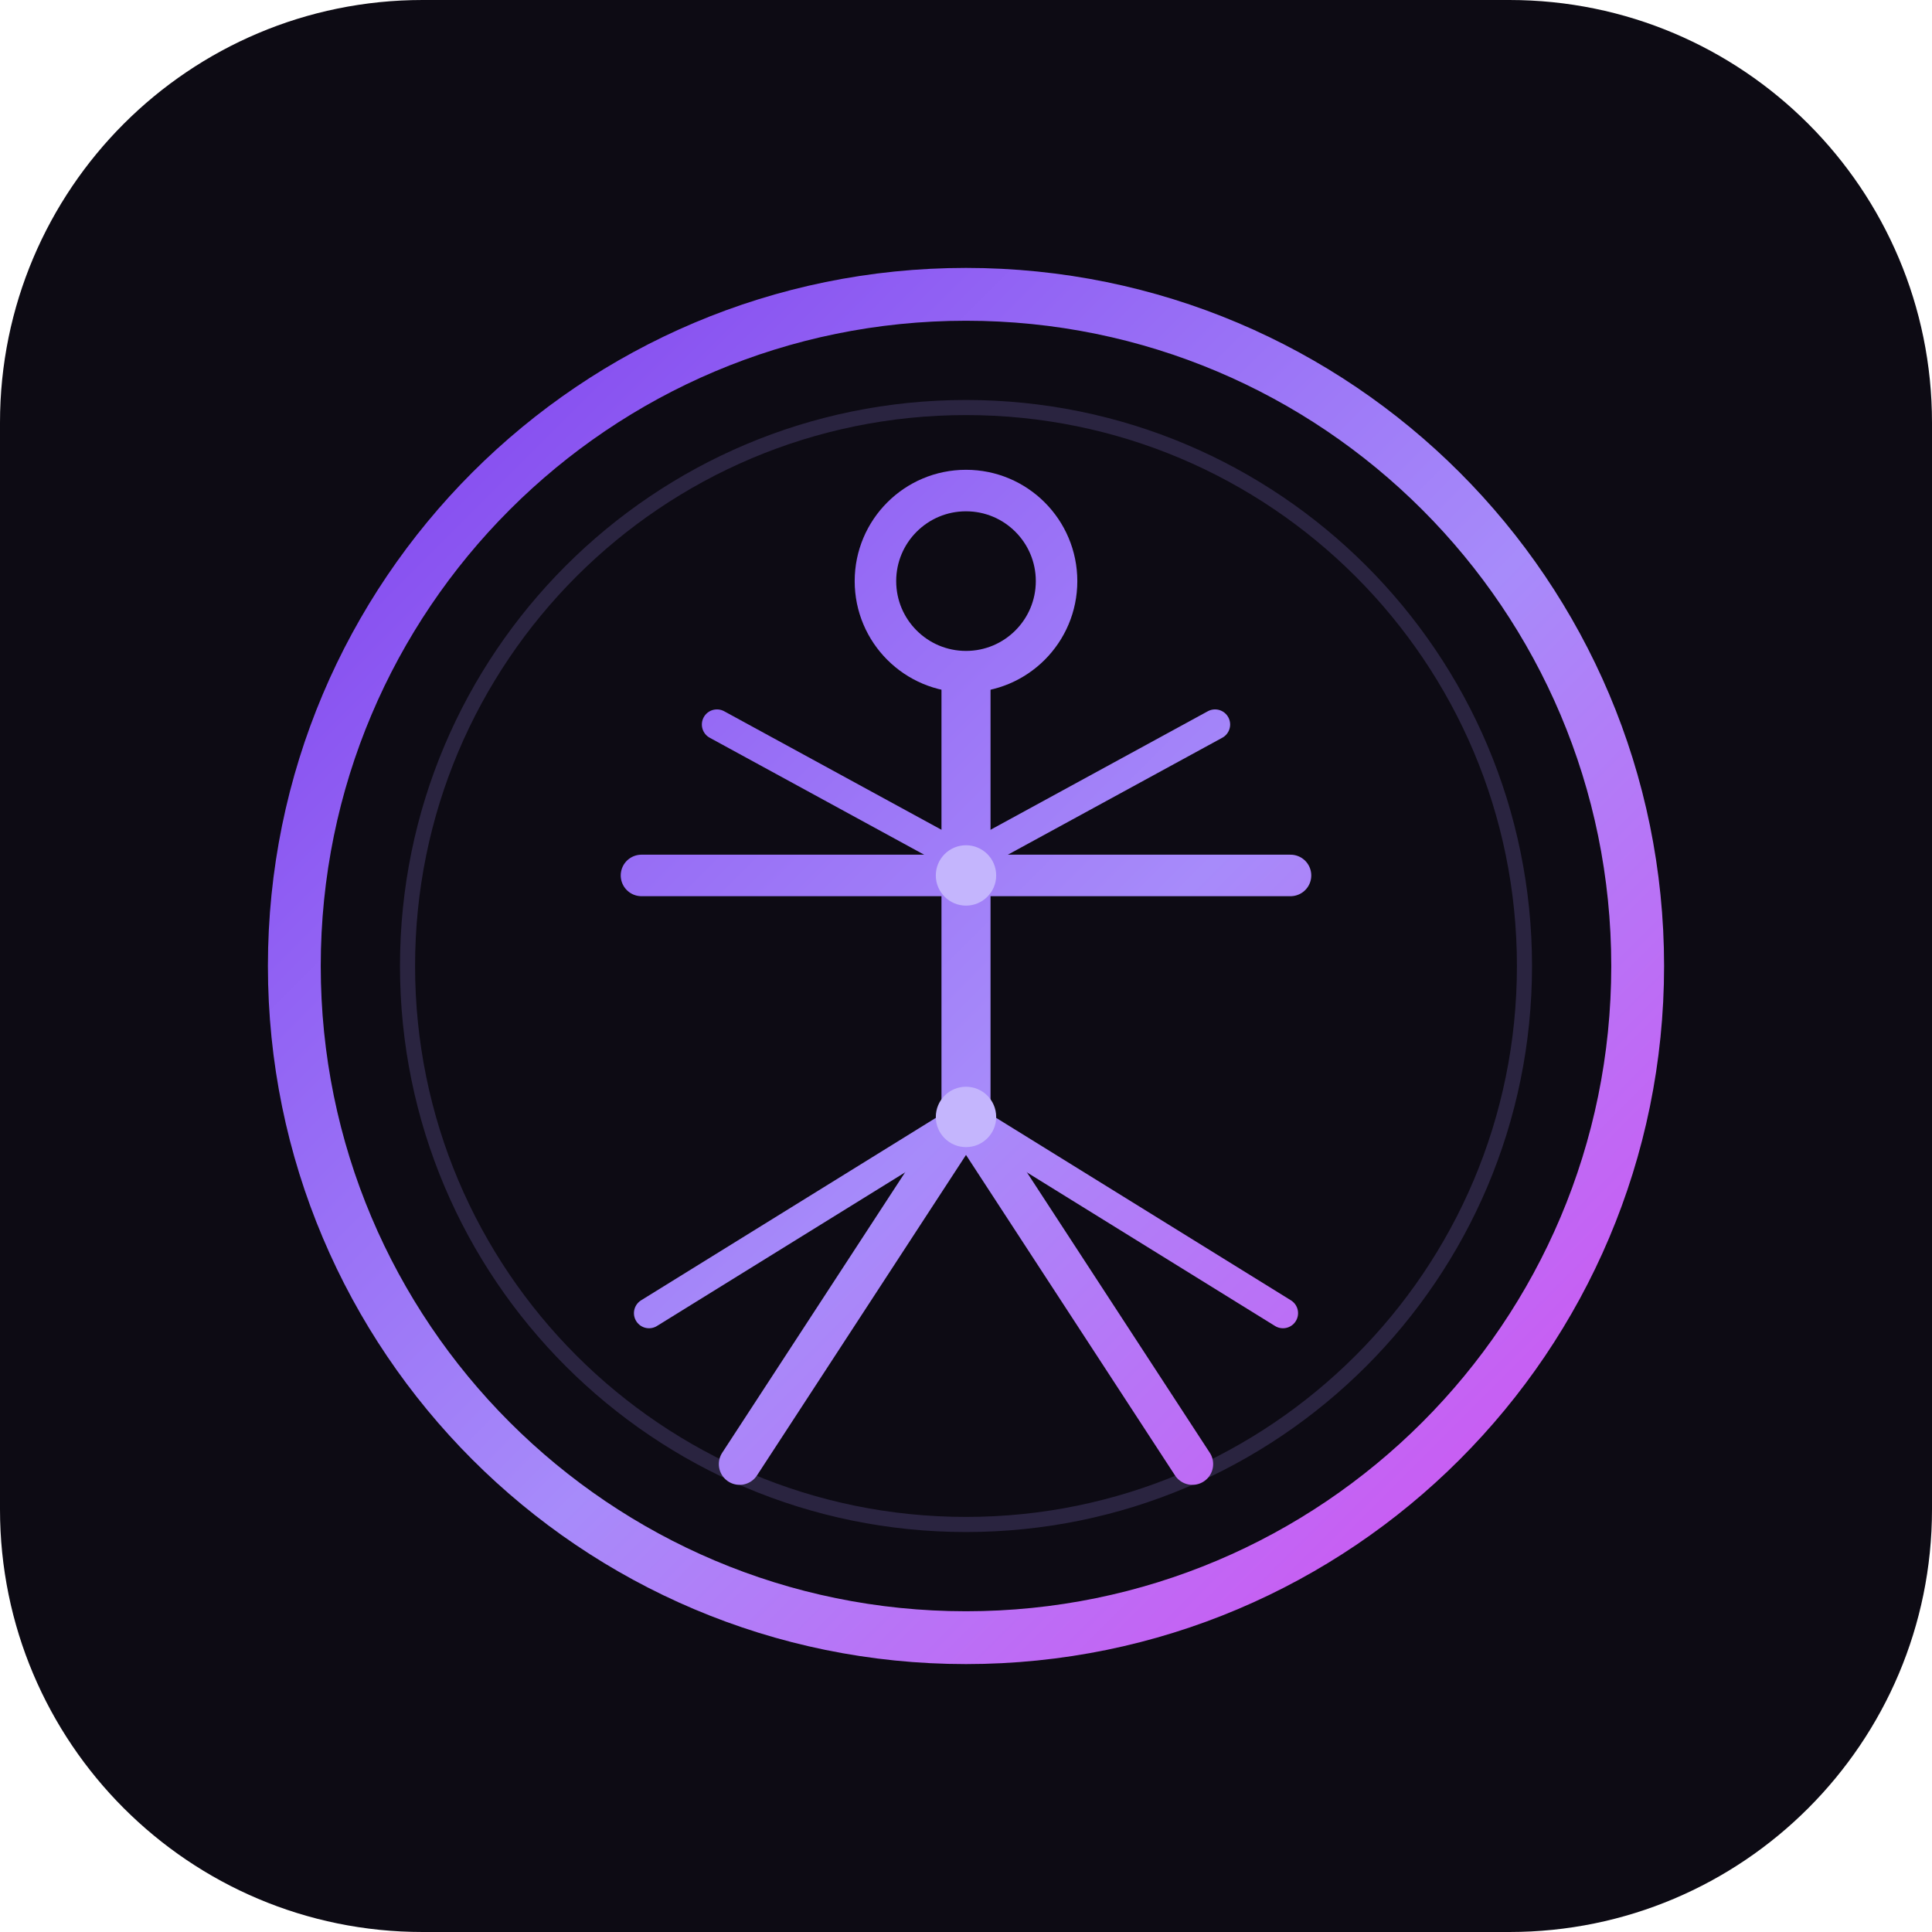
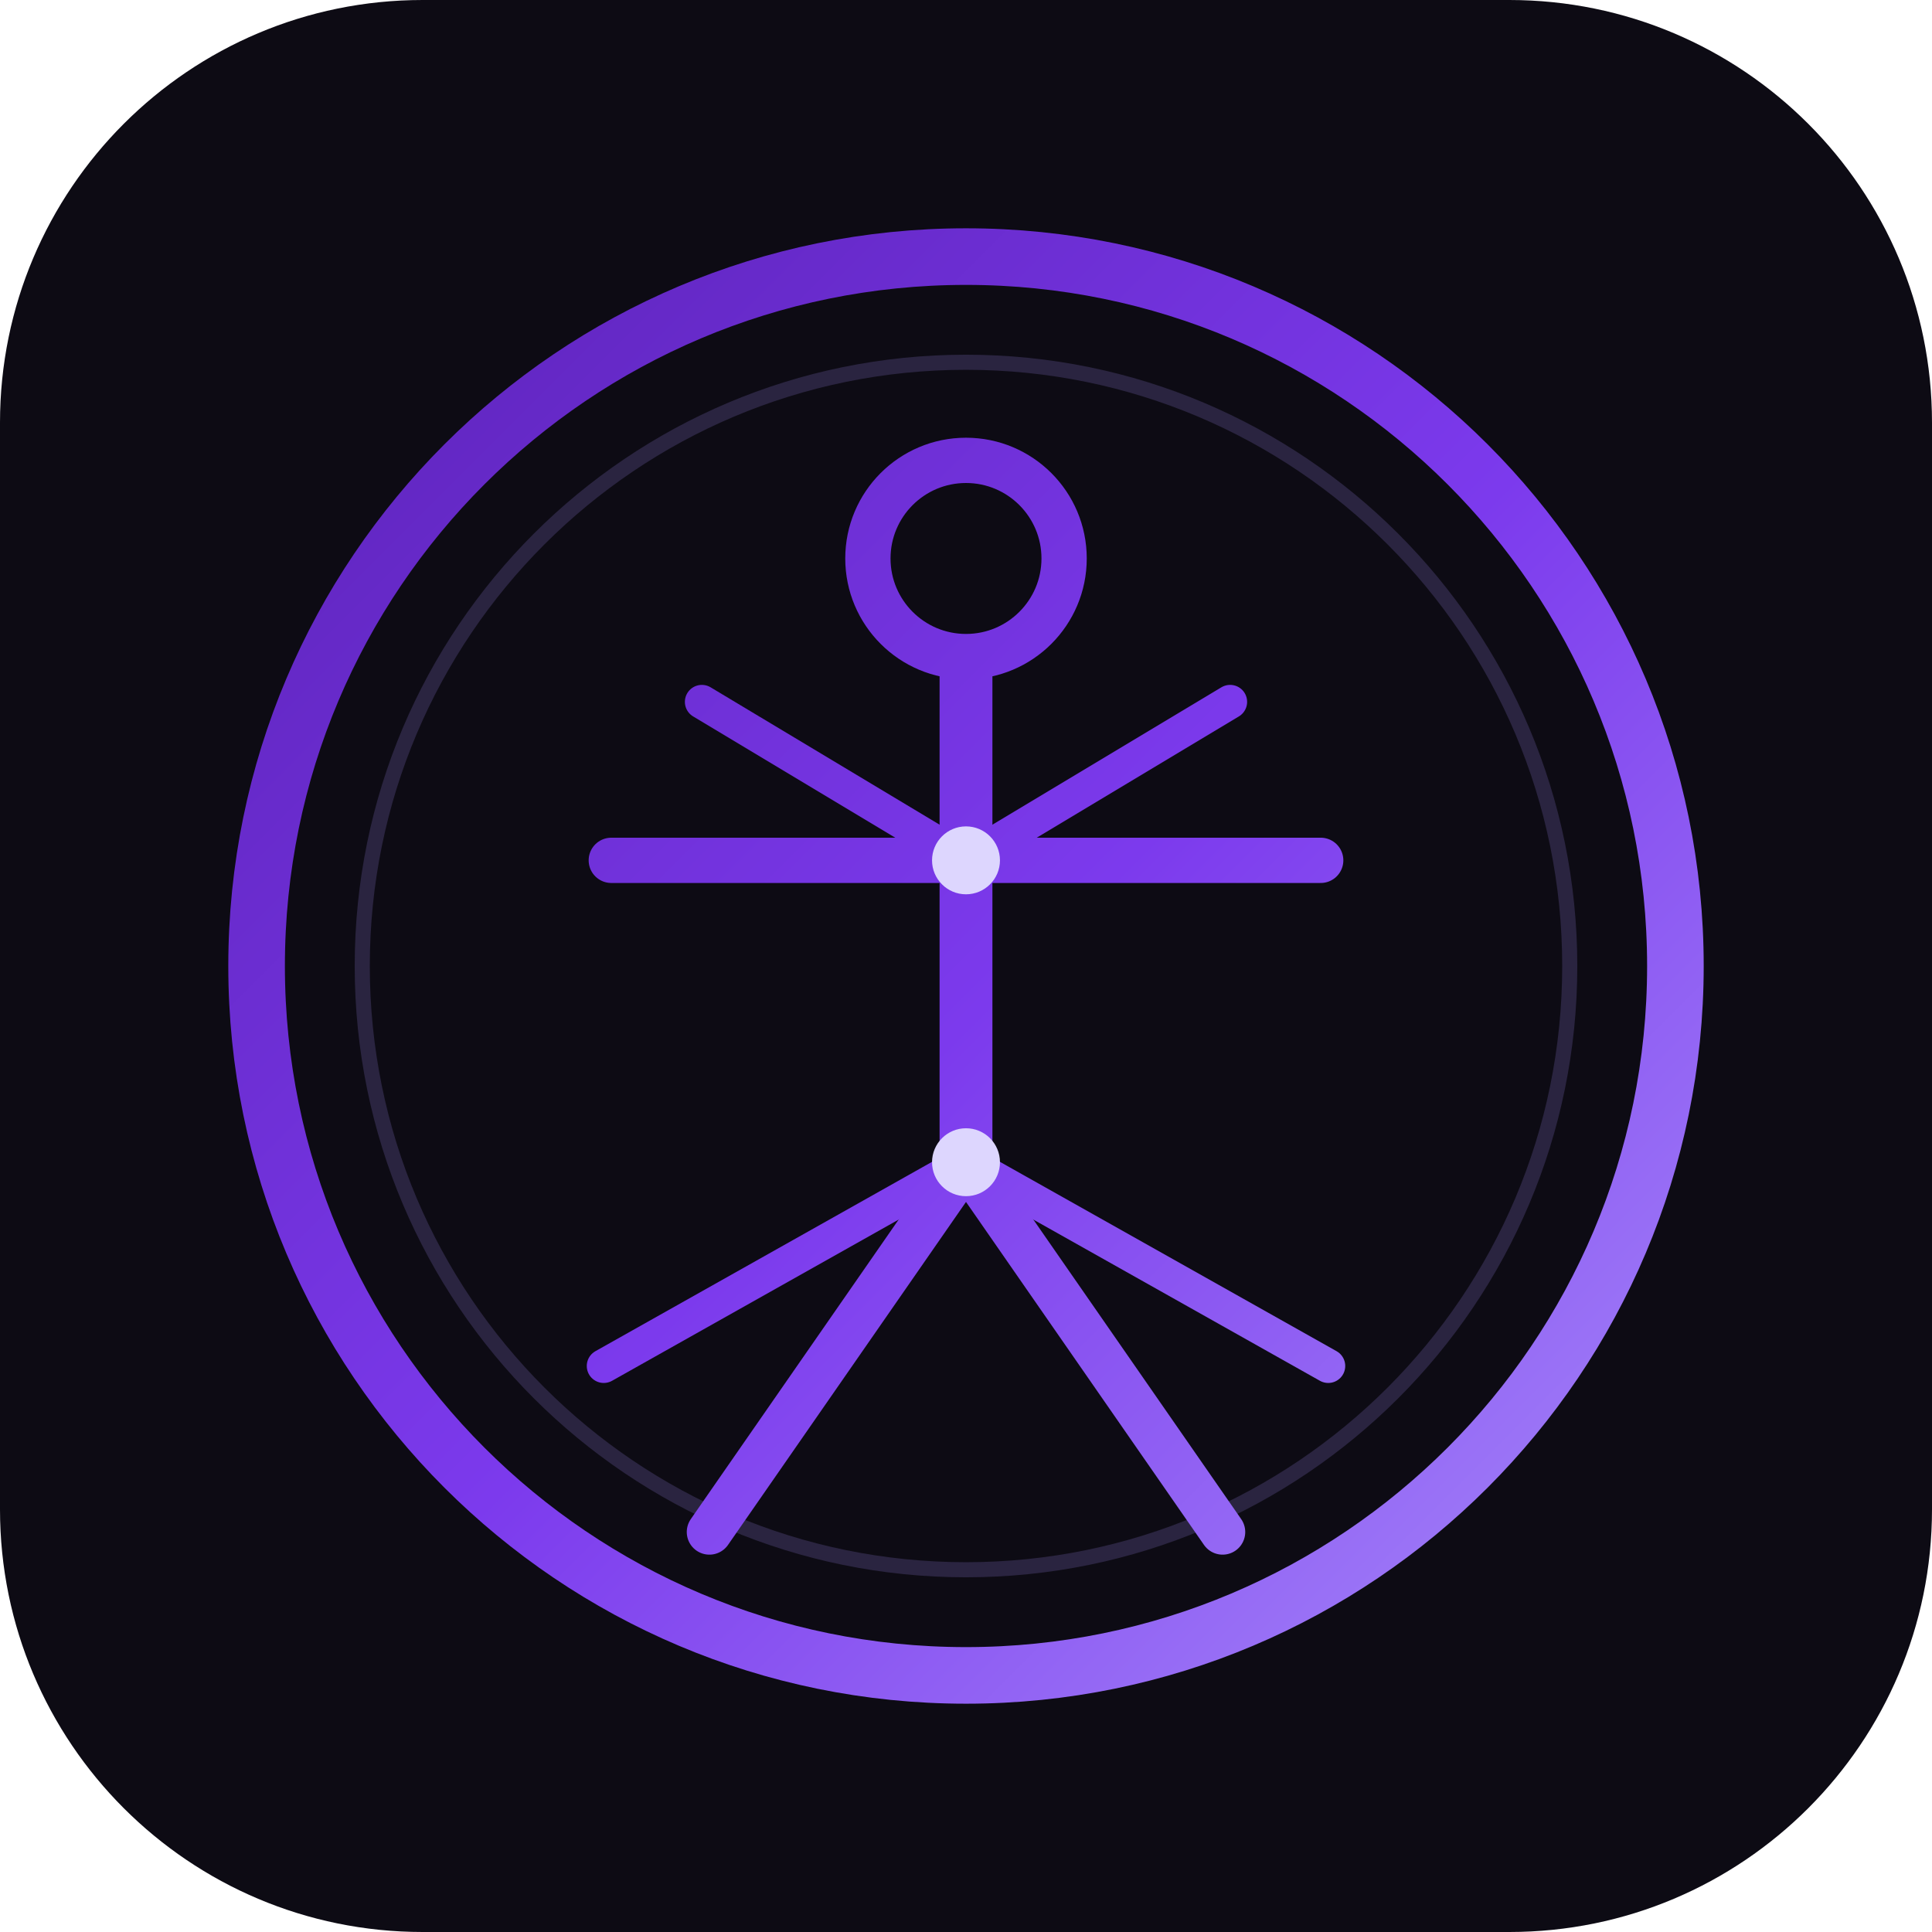
<svg xmlns="http://www.w3.org/2000/svg" viewBox="0 0 512 512" role="img" aria-label="Baseline icon">
  <defs>
    <linearGradient id="g" x1="64" y1="64" x2="448" y2="448" gradientUnits="userSpaceOnUse">
-       <stop offset="0" stop-color="#7c3aed" />
-       <stop offset="0.55" stop-color="#a78bfa" />
-       <stop offset="1" stop-color="#d946ef" />
+       <stop offset="0" stop-color="#5b21b6" />
+       <stop offset="0.52" stop-color="#7c3aed" />
+       <stop offset="1" stop-color="#a78bfa" />
    </linearGradient>
  </defs>
  <rect x="0" y="0" width="512" height="512" rx="112" fill="#0d0b14" />
-   <circle cx="256" cy="256" r="178" fill="none" stroke="url(#g)" stroke-width="14" />
-   <circle cx="256" cy="256" r="148" fill="none" stroke="#2a2440" stroke-width="4" />
-   <circle cx="256" cy="154" r="24" fill="none" stroke="url(#g)" stroke-width="11" />
-   <path d="M256 180 L256 296" fill="none" stroke="url(#g)" stroke-width="13" stroke-linecap="round" />
-   <path d="M170 232 L342 232" fill="none" stroke="url(#g)" stroke-width="11" stroke-linecap="round" />
-   <path d="M190 192 L256 228 L322 192" fill="none" stroke="url(#g)" stroke-width="8" stroke-linecap="round" stroke-linejoin="round" />
-   <path d="M256 296 L196 388" fill="none" stroke="url(#g)" stroke-width="11" stroke-linecap="round" />
-   <path d="M256 296 L316 388" fill="none" stroke="url(#g)" stroke-width="11" stroke-linecap="round" />
-   <path d="M256 296 L172 348" fill="none" stroke="url(#g)" stroke-width="8" stroke-linecap="round" />
-   <path d="M256 296 L340 348" fill="none" stroke="url(#g)" stroke-width="8" stroke-linecap="round" />
-   <circle cx="256" cy="232" r="8" fill="#c4b5fd" />
-   <circle cx="256" cy="296" r="8" fill="#c4b5fd" />
+   <circle cx="256" cy="256" r="188" fill="none" stroke="url(#g)" stroke-width="15" />
+   <circle cx="256" cy="256" r="160" fill="none" stroke="#2a2440" stroke-width="4" />
+   <circle cx="256" cy="148" r="26" fill="none" stroke="url(#g)" stroke-width="12" />
+   <path d="M256 178 L256 308" fill="none" stroke="url(#g)" stroke-width="14" stroke-linecap="round" />
+   <path d="M162 228 L350 228" fill="none" stroke="url(#g)" stroke-width="12" stroke-linecap="round" />
+   <path d="M186 186 L256 228 L326 186" fill="none" stroke="url(#g)" stroke-width="9" stroke-linecap="round" stroke-linejoin="round" />
+   <path d="M256 308 L188 406" fill="none" stroke="url(#g)" stroke-width="12" stroke-linecap="round" />
+   <path d="M256 308 L324 406" fill="none" stroke="url(#g)" stroke-width="12" stroke-linecap="round" />
+   <path d="M256 308 L160 362" fill="none" stroke="url(#g)" stroke-width="9" stroke-linecap="round" />
+   <path d="M256 308 L352 362" fill="none" stroke="url(#g)" stroke-width="9" stroke-linecap="round" />
+   <circle cx="256" cy="228" r="9" fill="#ddd6fe" />
+   <circle cx="256" cy="308" r="9" fill="#ddd6fe" />
</svg>
